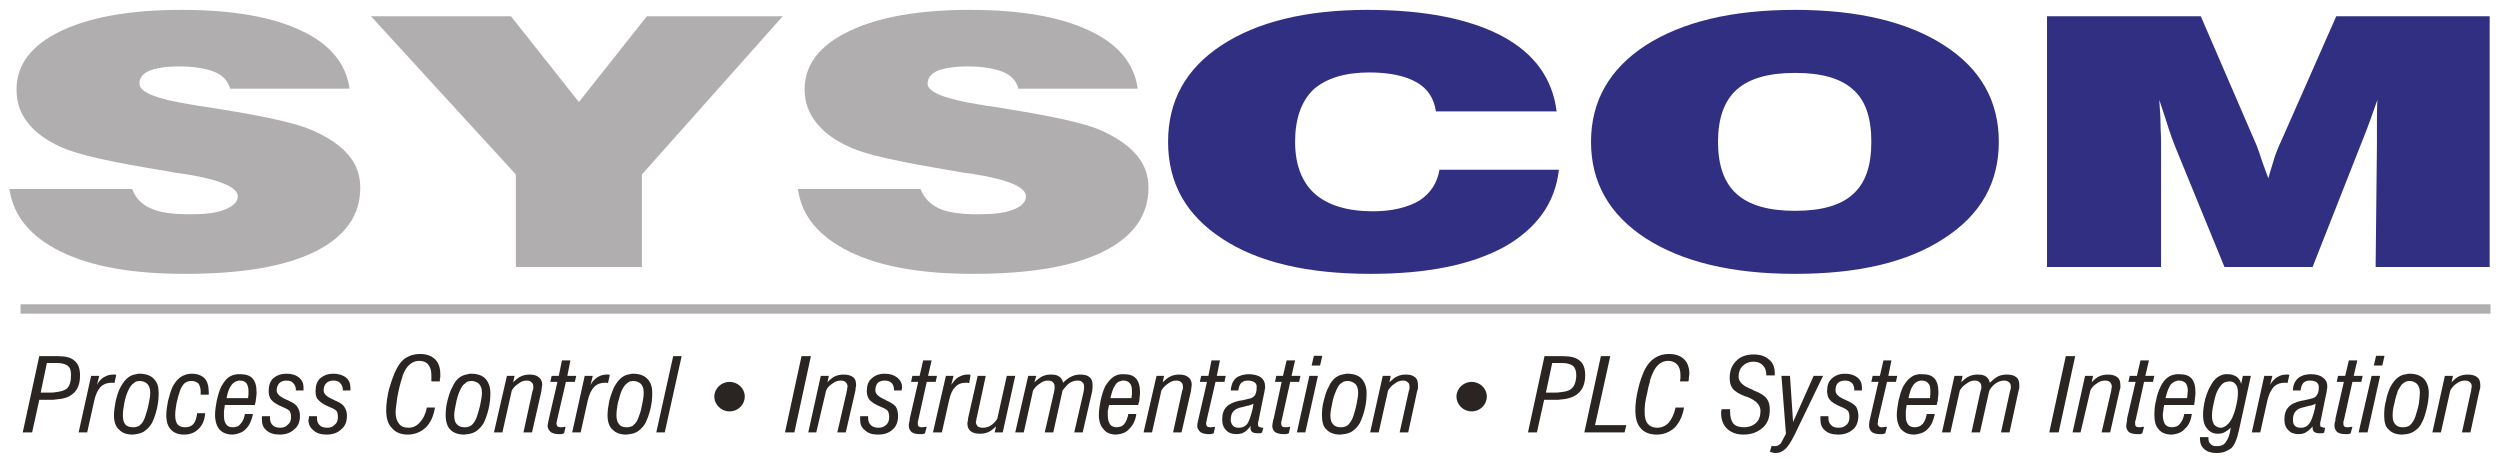
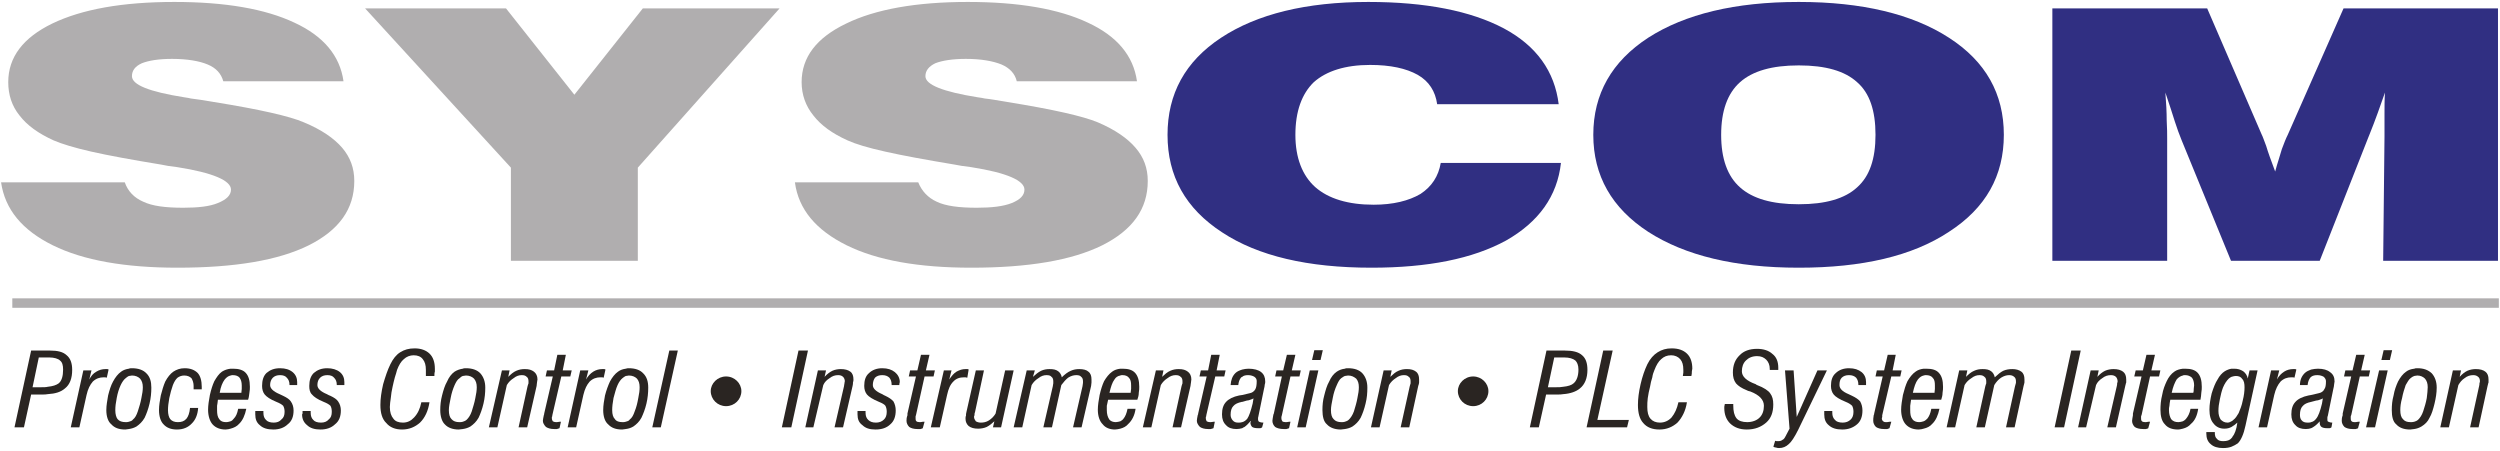
- <svg xmlns="http://www.w3.org/2000/svg" viewBox="119.06 43.91 266.12 49.17" width="1064" height="197">
+ <svg xmlns="http://www.w3.org/2000/svg" width="1200" height="216" viewBox="119.948 44.736 264.345 47.518">
  <path d="M120.06 63.98L133.14 63.98C133.47 64.93 134.14 65.62 135.09 66.03C136.05 66.49 137.43 66.67 139.33 66.67C140.90 66.67 142.14 66.53 142.99 66.17C143.90 65.80 144.37 65.35 144.37 64.75C144.37 63.80 142.47 62.97 138.71 62.38C137.95 62.29 137.38 62.20 137.00 62.11C133.90 61.60 131.43 61.15 129.62 60.74C127.81 60.33 126.48 59.92 125.62 59.55C124.01 58.82 122.81 57.96 122.01 56.91C121.20 55.91 120.82 54.72 120.82 53.39C120.82 50.75 122.39 48.69 125.48 47.19C128.62 45.68 132.90 44.91 138.38 44.91C143.75 44.91 147.99 45.64 151.08 47.10C154.13 48.51 155.89 50.57 156.27 53.30L143.56 53.30C143.33 52.48 142.80 51.89 141.90 51.52C141.04 51.16 139.76 50.93 138.14 50.93C136.71 50.93 135.66 51.11 134.95 51.39C134.24 51.71 133.90 52.16 133.90 52.76C133.90 53.67 135.71 54.40 139.42 54.99C139.71 55.03 139.99 55.08 140.14 55.12C140.66 55.17 141.47 55.31 142.56 55.49C147.42 56.27 150.61 57.00 152.08 57.64C153.94 58.41 155.27 59.33 156.13 60.33C156.98 61.33 157.41 62.47 157.41 63.84C157.41 66.81 155.79 69.04 152.60 70.64C149.37 72.24 144.75 73.01 138.71 73.01C133.19 73.01 128.76 72.24 125.53 70.64C122.29 69.04 120.48 66.85 120.06 63.98" fill="#B0AEAF" />
  <path d="M173.97 72.28L173.97 62.43L158.55 45.59L173.45 45.59L180.68 54.72L187.92 45.59L202.38 45.59L187.39 62.43L187.39 72.28L173.97 72.28" fill="#B0AEAF" />
  <path d="M204.00 63.98L217.04 63.98C217.42 64.93 218.09 65.62 218.99 66.03C219.94 66.49 221.37 66.67 223.23 66.67C224.79 66.67 226.04 66.53 226.94 66.17C227.84 65.80 228.27 65.35 228.27 64.75C228.27 63.80 226.42 62.97 222.65 62.38C221.89 62.29 221.32 62.20 220.90 62.11C217.85 61.60 215.38 61.15 213.57 60.74C211.71 60.33 210.38 59.92 209.57 59.55C207.95 58.82 206.76 57.96 205.95 56.91C205.14 55.91 204.71 54.72 204.71 53.39C204.71 50.75 206.29 48.69 209.43 47.19C212.52 45.68 216.85 44.91 222.27 44.91C227.65 44.91 231.89 45.64 234.98 47.10C238.03 48.51 239.79 50.57 240.17 53.30L227.46 53.30C227.27 52.48 226.70 51.89 225.84 51.52C224.94 51.16 223.70 50.93 222.08 50.93C220.66 50.93 219.56 51.11 218.85 51.39C218.18 51.71 217.80 52.16 217.80 52.76C217.80 53.67 219.66 54.40 223.32 54.99C223.66 55.03 223.89 55.08 224.08 55.12C224.61 55.17 225.41 55.31 226.46 55.49C231.32 56.27 234.50 57.00 236.03 57.64C237.84 58.41 239.17 59.33 240.02 60.33C240.88 61.33 241.31 62.47 241.31 63.84C241.31 66.81 239.69 69.04 236.50 70.64C233.27 72.24 228.65 73.01 222.65 73.01C217.09 73.01 212.71 72.24 209.47 70.64C206.24 69.04 204.38 66.85 204.00 63.98" fill="#B0AEAF" />
  <path d="M272.29 61.93L285.00 61.93C284.61 65.44 282.66 68.17 279.19 70.14C275.67 72.06 270.96 73.01 264.96 73.01C258.25 73.01 252.97 71.78 249.17 69.27C245.31 66.76 243.40 63.34 243.40 58.96C243.40 54.63 245.26 51.20 249.07 48.69C252.87 46.19 258.06 44.91 264.63 44.91C270.72 44.91 275.48 45.87 278.95 47.70C282.43 49.56 284.33 52.26 284.76 55.72L271.91 55.72C271.72 54.36 271.05 53.30 269.86 52.62C268.63 51.93 266.96 51.57 264.82 51.57C262.20 51.57 260.20 52.21 258.87 53.39C257.59 54.63 256.92 56.49 256.92 58.96C256.92 61.37 257.64 63.25 259.01 64.48C260.40 65.71 262.49 66.35 265.20 66.35C267.25 66.35 268.91 65.94 270.15 65.21C271.34 64.43 272.05 63.34 272.29 61.93" fill="#302F82" />
  <path d="M301.94 58.96C301.94 61.47 302.60 63.34 303.94 64.52C305.27 65.71 307.32 66.30 310.12 66.30L310.12 73.01C303.41 73.01 298.13 71.73 294.23 69.22C290.38 66.71 288.42 63.29 288.42 58.96C288.42 54.63 290.38 51.20 294.23 48.69C298.13 46.19 303.41 44.91 310.12 44.91L310.12 51.62C307.32 51.62 305.27 52.21 303.94 53.39C302.60 54.58 301.94 56.45 301.94 58.96M310.12 66.30L310.17 66.30C312.98 66.30 315.02 65.71 316.31 64.52C317.64 63.34 318.26 61.51 318.26 58.96C318.26 56.40 317.64 54.54 316.31 53.39C315.02 52.21 312.98 51.62 310.17 51.62L310.12 51.62L310.12 44.91L310.17 44.91C316.83 44.91 322.16 46.19 326.02 48.69C329.92 51.20 331.83 54.63 331.83 58.96C331.83 63.29 329.92 66.71 326.02 69.22C322.16 71.78 316.83 73.01 310.17 73.01L310.12 73.01L310.12 66.30" fill="#302F82" />
  <path d="M349.10 72.28L336.96 72.28L336.96 45.59L353.33 45.59L359.09 58.92C359.19 59.10 359.33 59.51 359.57 60.14C359.76 60.79 360.09 61.69 360.52 62.84C360.76 61.93 361.04 61.15 361.23 60.46C361.47 59.82 361.66 59.33 361.85 58.96L367.75 45.59L384.08 45.59L384.08 72.28L371.94 72.28L372.08 59.14L372.08 56.81C372.08 56.09 372.08 55.26 372.13 54.49C371.65 55.86 371.13 57.36 370.46 59.01L370.37 59.23L365.23 72.28L355.85 72.28L350.62 59.51C350.38 58.92 350.14 58.27 349.91 57.55C349.67 56.77 349.34 55.77 348.91 54.49C349.00 55.63 349.05 56.59 349.05 57.41C349.10 58.23 349.10 58.92 349.10 59.42L349.10 72.28" fill="#302F82" />
  <path d="M123.39 85.65L124.29 85.65C124.58 85.65 124.81 85.65 125.00 85.60L125.00 86.38C124.81 86.42 124.62 86.42 124.43 86.42L123.24 86.42L122.48 89.89L121.48 89.89L123.24 81.77L125.00 81.77L125.00 82.50L124.05 82.50L123.39 85.65M125.00 85.60C125.53 85.55 125.91 85.42 126.15 85.24C126.48 84.97 126.62 84.46 126.62 83.78C126.62 83.32 126.53 83.00 126.29 82.82C126.10 82.63 125.67 82.50 125.15 82.50L125.00 82.50L125.00 81.77L125.20 81.77C126.05 81.77 126.62 81.91 127.00 82.27C127.39 82.59 127.58 83.09 127.58 83.82C127.58 84.69 127.34 85.37 126.81 85.78C126.38 86.15 125.82 86.33 125.00 86.38L125.00 85.60" fill="#2A2522" />
  <path d="M127.43 89.89L128.76 83.87L129.62 83.87L129.39 84.83C129.57 84.46 129.81 84.18 130.14 84.00C130.43 83.82 130.76 83.73 131.10 83.73L131.24 83.73C131.34 83.73 131.38 83.73 131.43 83.78L131.24 84.64C131.19 84.64 131.14 84.60 131.05 84.60L130.91 84.60C130.48 84.60 130.10 84.73 129.76 85.05C129.48 85.37 129.24 85.83 129.10 86.47L128.34 89.89L127.43 89.89" fill="#2A2522" />
  <path d="M133.57 84.46C133.47 84.51 133.33 84.60 133.24 84.69C133.05 84.83 132.86 85.10 132.71 85.42C132.52 85.83 132.38 86.29 132.29 86.79C132.19 87.29 132.14 87.70 132.14 88.07C132.14 88.52 132.24 88.84 132.38 89.02C132.57 89.25 132.86 89.34 133.24 89.34C133.33 89.34 133.47 89.34 133.57 89.30L133.57 90.07C133.47 90.07 133.33 90.12 133.19 90.12C132.52 90.12 132.05 89.94 131.72 89.57C131.38 89.30 131.19 88.75 131.19 88.07C131.19 87.56 131.29 87.06 131.38 86.52C131.52 85.97 131.67 85.46 131.90 85.05C132.14 84.60 132.43 84.23 132.76 84.00C133.00 83.82 133.29 83.73 133.57 83.69L133.57 84.46M133.90 84.41C133.81 84.41 133.71 84.46 133.57 84.46L133.57 83.69C133.67 83.64 133.81 83.64 133.90 83.64C134.57 83.64 135.09 83.82 135.43 84.18C135.81 84.55 135.95 85.05 135.95 85.69C135.95 86.24 135.90 86.79 135.76 87.38C135.62 87.98 135.43 88.48 135.24 88.88C135.00 89.30 134.71 89.57 134.38 89.80C134.14 89.94 133.86 90.03 133.57 90.07L133.57 89.30C133.76 89.25 133.90 89.21 134.00 89.07C134.24 88.88 134.38 88.61 134.52 88.20C134.67 87.74 134.81 87.29 134.90 86.79C135.00 86.33 135.05 85.97 135.05 85.65C135.05 85.24 134.95 84.97 134.76 84.74C134.57 84.55 134.28 84.41 133.90 84.41" fill="#2A2522" />
  <path d="M140.90 87.84C140.85 88.57 140.61 89.11 140.23 89.48C139.85 89.89 139.33 90.12 138.66 90.12C138.04 90.12 137.57 89.94 137.24 89.57C136.95 89.29 136.76 88.75 136.76 88.07C136.76 87.56 136.85 87.06 136.95 86.52C137.09 85.97 137.24 85.46 137.42 85.05C137.66 84.60 137.95 84.23 138.28 84.00C138.62 83.78 138.99 83.64 139.47 83.64C140.09 83.64 140.52 83.82 140.85 84.14C141.14 84.46 141.28 84.97 141.28 85.60L141.28 85.78L141.28 85.87L140.42 85.87L140.42 85.51C140.42 85.19 140.33 84.92 140.19 84.69C139.99 84.51 139.76 84.41 139.42 84.41C139.14 84.41 138.90 84.51 138.71 84.65C138.52 84.83 138.38 85.05 138.23 85.42C138.09 85.83 137.95 86.29 137.85 86.79C137.76 87.29 137.71 87.70 137.71 88.07C137.71 88.52 137.81 88.84 137.95 89.02C138.14 89.25 138.42 89.34 138.76 89.34C139.14 89.34 139.42 89.25 139.66 88.98C139.85 88.75 139.99 88.38 140.04 87.84L140.90 87.84" fill="#2A2522" />
  <path d="M143.18 86.24L144.33 86.24L144.33 86.97L142.99 86.97C142.95 87.24 142.95 87.42 142.90 87.61L142.90 88.07C142.90 88.48 142.95 88.79 143.13 89.02C143.28 89.25 143.52 89.34 143.85 89.34C144.04 89.34 144.18 89.29 144.33 89.25L144.33 90.03C144.18 90.07 143.99 90.12 143.80 90.12C143.23 90.12 142.75 89.94 142.42 89.57C142.14 89.25 141.95 88.70 141.95 88.02C141.95 87.56 142.04 87.01 142.14 86.47C142.28 85.87 142.42 85.42 142.61 85.01C142.85 84.60 143.09 84.23 143.42 84.00C143.71 83.82 143.99 83.73 144.33 83.69L144.33 84.41C144.09 84.46 143.90 84.60 143.71 84.83C143.47 85.15 143.28 85.60 143.18 86.24M144.33 90.03L144.33 89.25C144.47 89.20 144.56 89.11 144.66 88.98C144.89 88.75 145.04 88.43 145.13 87.93L145.99 87.93C145.85 88.61 145.61 89.16 145.23 89.52C144.99 89.80 144.66 89.94 144.33 90.03M144.33 86.24L145.47 86.24C145.47 86.10 145.51 85.92 145.51 85.83L145.51 85.46C145.51 85.10 145.42 84.83 145.28 84.64C145.13 84.46 144.89 84.37 144.56 84.37C144.51 84.37 144.42 84.37 144.33 84.41L144.33 83.69L144.61 83.69C145.18 83.69 145.66 83.82 145.94 84.14C146.23 84.46 146.37 84.92 146.37 85.60C146.37 85.78 146.37 85.96 146.32 86.24C146.28 86.47 146.28 86.70 146.18 86.97L144.33 86.97L144.33 86.24" fill="#2A2522" />
  <path d="M146.94 88.16L147.80 88.16L147.80 88.25L147.80 88.34C147.80 88.70 147.89 88.93 148.08 89.11C148.23 89.29 148.51 89.39 148.89 89.39C149.23 89.39 149.51 89.29 149.70 89.06C149.94 88.88 150.04 88.61 150.04 88.25C150.04 87.98 149.99 87.79 149.89 87.61C149.75 87.47 149.51 87.33 149.18 87.20C148.51 86.93 148.13 86.65 147.94 86.42C147.75 86.19 147.66 85.87 147.66 85.51C147.66 84.92 147.80 84.46 148.13 84.14C148.51 83.82 148.94 83.64 149.56 83.64C150.13 83.64 150.56 83.78 150.89 84.05C151.22 84.32 151.37 84.69 151.37 85.10L151.37 85.42L150.56 85.42C150.56 85.05 150.46 84.83 150.27 84.64C150.13 84.46 149.89 84.37 149.56 84.37C149.23 84.37 148.99 84.46 148.80 84.64C148.61 84.83 148.51 85.10 148.51 85.42C148.51 85.78 148.85 86.10 149.51 86.38C149.70 86.47 149.80 86.52 149.89 86.56C150.27 86.74 150.56 86.93 150.70 87.15C150.89 87.42 150.99 87.74 150.99 88.11C150.99 88.75 150.80 89.25 150.37 89.57C149.99 89.94 149.46 90.12 148.85 90.12C148.23 90.12 147.75 89.98 147.42 89.66C147.08 89.39 146.94 89.02 146.94 88.52L146.94 88.38L146.94 88.16" fill="#2A2522" />
  <path d="M151.94 88.16L152.80 88.16L152.80 88.25L152.80 88.34C152.80 88.70 152.89 88.93 153.08 89.11C153.22 89.29 153.51 89.39 153.89 89.39C154.23 89.39 154.51 89.29 154.70 89.06C154.94 88.88 155.03 88.61 155.03 88.25C155.03 87.98 154.99 87.79 154.89 87.61C154.75 87.47 154.51 87.33 154.18 87.20C153.51 86.93 153.13 86.65 152.94 86.42C152.70 86.19 152.65 85.87 152.65 85.51C152.65 84.92 152.80 84.46 153.13 84.14C153.51 83.82 153.94 83.64 154.56 83.64C155.08 83.64 155.56 83.78 155.89 84.05C156.22 84.32 156.36 84.69 156.36 85.10L156.36 85.42L155.56 85.42C155.56 85.05 155.46 84.83 155.27 84.64C155.13 84.46 154.89 84.37 154.56 84.37C154.23 84.37 153.99 84.46 153.80 84.64C153.60 84.83 153.51 85.10 153.51 85.42C153.51 85.78 153.84 86.10 154.51 86.38C154.65 86.47 154.79 86.52 154.89 86.56C155.27 86.74 155.56 86.93 155.70 87.15C155.89 87.42 155.99 87.74 155.99 88.11C155.99 88.75 155.79 89.25 155.37 89.57C154.99 89.94 154.46 90.12 153.84 90.12C153.22 90.12 152.75 89.98 152.42 89.66C152.08 89.39 151.89 89.02 151.89 88.52C151.89 88.52 151.94 88.48 151.94 88.38L151.94 88.16" fill="#2A2522" />
  <path d="M164.50 87.24L165.36 87.24C165.22 88.16 164.88 88.88 164.36 89.39C163.84 89.85 163.22 90.12 162.46 90.12C161.74 90.12 161.17 89.89 160.79 89.43C160.36 89.02 160.17 88.38 160.17 87.52C160.17 86.88 160.27 86.15 160.46 85.33C160.70 84.51 160.93 83.82 161.22 83.23C161.51 82.64 161.84 82.22 162.27 81.95C162.70 81.68 163.17 81.54 163.79 81.54C164.45 81.54 164.98 81.73 165.36 82.09C165.74 82.45 165.93 83.00 165.93 83.69L165.93 84.00C165.88 84.14 165.88 84.28 165.88 84.46L164.98 84.46L164.98 84.10L164.98 83.82C164.98 83.32 164.88 82.96 164.65 82.68C164.45 82.41 164.12 82.27 163.69 82.27C163.31 82.27 162.93 82.41 162.65 82.68C162.36 82.91 162.12 83.32 161.93 83.82C161.89 84.05 161.79 84.28 161.70 84.60C161.60 84.92 161.55 85.24 161.46 85.60C161.36 86.01 161.31 86.38 161.27 86.79C161.22 87.15 161.17 87.47 161.17 87.74C161.17 88.30 161.31 88.70 161.55 88.98C161.74 89.25 162.08 89.39 162.55 89.39C163.03 89.39 163.41 89.20 163.74 88.84C164.12 88.43 164.36 87.93 164.50 87.24" fill="#2A2522" />
  <path d="M168.88 84.46C168.74 84.51 168.64 84.60 168.55 84.69C168.31 84.83 168.17 85.10 168.02 85.42C167.84 85.83 167.69 86.29 167.60 86.79C167.50 87.29 167.41 87.70 167.41 88.07C167.41 88.52 167.50 88.84 167.69 89.02C167.88 89.25 168.17 89.34 168.50 89.34C168.64 89.34 168.79 89.34 168.88 89.30L168.88 90.07C168.74 90.07 168.60 90.12 168.45 90.12C167.84 90.12 167.31 89.94 166.98 89.57C166.69 89.30 166.50 88.75 166.50 88.07C166.50 87.56 166.55 87.06 166.69 86.52C166.83 85.97 166.98 85.46 167.22 85.05C167.41 84.60 167.69 84.23 168.02 84.00C168.31 83.82 168.60 83.73 168.88 83.69L168.88 84.46M169.22 84.41C169.12 84.41 168.97 84.46 168.88 84.46L168.88 83.69C168.97 83.64 169.12 83.64 169.22 83.64C169.88 83.64 170.40 83.82 170.74 84.18C171.07 84.55 171.26 85.05 171.26 85.69C171.26 86.24 171.21 86.79 171.07 87.38C170.93 87.98 170.74 88.48 170.55 88.88C170.31 89.30 170.02 89.57 169.69 89.80C169.45 89.94 169.17 90.03 168.88 90.07L168.88 89.30C169.02 89.25 169.17 89.21 169.31 89.07C169.50 88.88 169.69 88.61 169.83 88.20C169.97 87.74 170.12 87.29 170.21 86.79C170.31 86.33 170.36 85.97 170.36 85.65C170.36 85.24 170.26 84.97 170.07 84.74C169.88 84.55 169.59 84.41 169.22 84.41" fill="#2A2522" />
  <path d="M172.54 89.89L171.64 89.89L173.02 83.87L173.83 83.87L173.69 84.55C173.97 84.28 174.21 84.05 174.54 83.91C174.83 83.78 175.11 83.73 175.45 83.73C175.88 83.73 176.16 83.82 176.40 84.00C176.64 84.18 176.78 84.46 176.78 84.83C176.78 84.92 176.73 85.01 176.73 85.15C176.73 85.24 176.69 85.37 176.69 85.51L175.69 89.89L174.78 89.89L175.73 85.55C175.78 85.42 175.78 85.33 175.83 85.24L175.83 85.01C175.83 84.83 175.78 84.64 175.64 84.55C175.50 84.41 175.35 84.37 175.11 84.37C174.83 84.37 174.54 84.46 174.26 84.69C173.97 84.87 173.73 85.10 173.54 85.42L172.54 89.89" fill="#2A2522" />
  <path d="M178.35 88.61C178.35 88.66 178.35 88.75 178.30 88.79L178.30 88.93C178.30 89.07 178.35 89.16 178.40 89.25C178.50 89.30 178.59 89.34 178.73 89.34C178.83 89.34 178.92 89.34 179.11 89.30L179.26 89.30L179.11 89.98C179.02 90.03 178.92 90.03 178.83 90.07L178.54 90.07C178.16 90.07 177.88 89.98 177.68 89.85C177.49 89.66 177.35 89.43 177.35 89.20C177.35 89.07 177.40 88.88 177.45 88.61C177.49 88.52 177.49 88.48 177.49 88.43L178.40 84.51L177.64 84.51L177.78 83.87L178.54 83.87L178.88 82.22L179.78 82.22L179.45 83.87L180.40 83.87L180.25 84.51L179.30 84.51L178.35 88.61" fill="#2A2522" />
  <path d="M179.97 89.89L181.30 83.87L182.16 83.87L181.92 84.83C182.11 84.46 182.40 84.18 182.68 84.00C182.97 83.82 183.30 83.73 183.63 83.73L183.78 83.73C183.87 83.73 183.92 83.73 183.97 83.78L183.78 84.64C183.73 84.64 183.68 84.60 183.63 84.60L183.44 84.60C183.01 84.60 182.63 84.73 182.30 85.05C182.01 85.37 181.78 85.83 181.63 86.47L180.87 89.89L179.97 89.89" fill="#2A2522" />
  <path d="M186.11 84.46C186.01 84.51 185.87 84.60 185.77 84.69C185.59 84.83 185.39 85.10 185.25 85.42C185.06 85.83 184.97 86.29 184.82 86.79C184.73 87.29 184.68 87.70 184.68 88.07C184.68 88.52 184.78 88.84 184.97 89.02C185.11 89.25 185.39 89.34 185.77 89.34C185.87 89.34 186.01 89.34 186.11 89.30L186.11 90.07C186.01 90.07 185.87 90.12 185.73 90.12C185.06 90.12 184.59 89.94 184.25 89.57C183.92 89.30 183.73 88.75 183.73 88.07C183.73 87.56 183.82 87.06 183.92 86.52C184.06 85.97 184.25 85.46 184.44 85.05C184.68 84.60 184.97 84.23 185.30 84.00C185.54 83.82 185.82 83.73 186.11 83.69L186.11 84.46M186.44 84.41C186.35 84.41 186.25 84.46 186.11 84.46L186.11 83.69C186.25 83.64 186.35 83.64 186.44 83.64C187.11 83.64 187.63 83.82 187.96 84.18C188.34 84.55 188.49 85.05 188.49 85.69C188.49 86.24 188.44 86.79 188.30 87.38C188.16 87.98 187.96 88.48 187.77 88.88C187.54 89.30 187.25 89.57 186.92 89.80C186.68 89.94 186.44 90.03 186.11 90.07L186.11 89.30C186.30 89.25 186.44 89.21 186.53 89.07C186.78 88.88 186.92 88.61 187.06 88.20C187.25 87.74 187.35 87.29 187.44 86.79C187.54 86.33 187.58 85.97 187.58 85.65C187.58 85.24 187.49 84.97 187.30 84.74C187.11 84.55 186.82 84.41 186.44 84.41" fill="#2A2522" />
  <path d="M188.92 89.89L190.72 81.77L191.62 81.77L189.82 89.89L188.92 89.89" fill="#2A2522" />
  <path d="M203.62 89.89L202.62 89.89L204.38 81.77L205.38 81.77L203.62 89.89" fill="#2A2522" />
  <path d="M205.95 89.89L205.10 89.89L206.43 83.87L207.29 83.87L207.14 84.55C207.38 84.28 207.67 84.05 207.96 83.91C208.24 83.78 208.57 83.73 208.86 83.73C209.28 83.73 209.62 83.82 209.86 84.00C210.10 84.18 210.19 84.46 210.19 84.83C210.19 84.92 210.19 85.01 210.14 85.15C210.14 85.24 210.14 85.37 210.10 85.51L209.09 89.89L208.19 89.89L209.19 85.55C209.19 85.42 209.24 85.33 209.24 85.24C209.24 85.10 209.28 85.05 209.28 85.01C209.28 84.83 209.19 84.64 209.09 84.55C208.95 84.41 208.76 84.37 208.57 84.37C208.24 84.37 207.96 84.46 207.67 84.69C207.38 84.87 207.14 85.10 207.00 85.42L205.95 89.89" fill="#2A2522" />
  <path d="M210.62 88.16L211.47 88.16L211.47 88.25L211.47 88.34C211.47 88.70 211.57 88.93 211.76 89.11C211.95 89.29 212.19 89.39 212.57 89.39C212.90 89.39 213.19 89.29 213.42 89.06C213.61 88.88 213.71 88.61 213.71 88.25C213.71 87.98 213.66 87.79 213.57 87.61C213.47 87.47 213.23 87.33 212.90 87.20C212.24 86.93 211.81 86.65 211.62 86.42C211.43 86.19 211.33 85.87 211.33 85.51C211.33 84.92 211.47 84.46 211.85 84.14C212.19 83.82 212.66 83.64 213.23 83.64C213.80 83.64 214.23 83.78 214.57 84.05C214.90 84.32 215.09 84.69 215.09 85.10C215.09 85.15 215.04 85.24 215.04 85.42L214.23 85.42C214.23 85.05 214.14 84.83 213.99 84.64C213.80 84.46 213.57 84.37 213.23 84.37C212.90 84.37 212.66 84.46 212.47 84.64C212.33 84.83 212.24 85.10 212.24 85.42C212.24 85.78 212.57 86.10 213.23 86.38C213.37 86.47 213.47 86.52 213.57 86.56C213.95 86.74 214.23 86.93 214.42 87.15C214.57 87.42 214.66 87.74 214.66 88.11C214.66 88.75 214.47 89.25 214.09 89.57C213.71 89.94 213.19 90.12 212.52 90.12C211.90 90.12 211.47 89.98 211.14 89.66C210.76 89.39 210.62 89.02 210.62 88.52L210.62 88.38L210.62 88.16" fill="#2A2522" />
  <path d="M216.80 88.61C216.76 88.66 216.76 88.75 216.76 88.79L216.76 88.93C216.76 89.07 216.76 89.16 216.85 89.25C216.90 89.30 217.04 89.34 217.18 89.34C217.23 89.34 217.37 89.34 217.52 89.30L217.71 89.30L217.52 89.98C217.47 90.03 217.37 90.03 217.28 90.07L216.95 90.07C216.56 90.07 216.28 89.98 216.09 89.85C215.90 89.66 215.80 89.43 215.80 89.20C215.80 89.07 215.80 88.88 215.90 88.61L215.90 88.43L216.80 84.51L216.04 84.51L216.18 83.87L216.95 83.87L217.33 82.22L218.23 82.22L217.85 83.87L218.80 83.87L218.66 84.51L217.71 84.51L216.80 88.61" fill="#2A2522" />
  <path d="M218.37 89.89L219.75 83.87L220.56 83.87L220.32 84.83C220.56 84.46 220.80 84.18 221.09 84.00C221.42 83.82 221.71 83.73 222.04 83.73L222.23 83.73C222.27 83.73 222.33 83.73 222.37 83.78L222.23 84.64C222.13 84.64 222.08 84.60 222.04 84.60L221.90 84.60C221.42 84.60 221.04 84.73 220.75 85.05C220.42 85.37 220.23 85.83 220.09 86.47L219.32 89.89L218.37 89.89" fill="#2A2522" />
  <path d="M223.04 88.30C222.99 88.38 222.99 88.52 222.99 88.61C222.94 88.70 222.94 88.75 222.94 88.79C222.94 88.98 223.04 89.11 223.13 89.25C223.28 89.34 223.46 89.39 223.66 89.39C223.94 89.39 224.23 89.34 224.51 89.16C224.79 88.98 225.03 88.75 225.22 88.43L226.23 83.87L227.13 83.87L225.80 89.89L224.94 89.89L225.09 89.25C224.84 89.48 224.56 89.71 224.28 89.85C223.99 89.98 223.66 90.03 223.37 90.03C222.94 90.03 222.61 89.94 222.37 89.75C222.18 89.57 222.04 89.34 222.04 88.98C222.04 88.88 222.04 88.75 222.09 88.66C222.09 88.52 222.09 88.43 222.13 88.30L223.13 83.87L223.99 83.87L223.04 88.30" fill="#2A2522" />
  <path d="M228.04 89.89L227.13 89.89L228.51 83.87L229.37 83.87L229.17 84.55C229.46 84.28 229.75 84.05 230.03 83.91C230.32 83.78 230.60 83.73 230.93 83.73C231.32 83.73 231.60 83.78 231.84 83.96C232.03 84.10 232.17 84.32 232.22 84.60C232.55 84.28 232.84 84.05 233.17 83.91C233.46 83.78 233.75 83.73 234.07 83.73C234.50 83.73 234.84 83.82 235.03 84.00C235.27 84.18 235.36 84.46 235.36 84.83L235.36 85.15C235.36 85.28 235.32 85.37 235.32 85.51L234.31 89.89L233.41 89.89L234.41 85.55C234.41 85.42 234.46 85.33 234.46 85.19L234.46 85.01C234.46 84.83 234.41 84.64 234.27 84.55C234.17 84.41 233.98 84.37 233.75 84.37C233.46 84.37 233.17 84.46 232.89 84.64C232.65 84.83 232.41 85.10 232.17 85.42L231.18 89.89L230.27 89.89L231.27 85.55C231.27 85.42 231.32 85.33 231.32 85.24L231.32 85.01C231.32 84.83 231.27 84.64 231.13 84.55C231.03 84.41 230.84 84.37 230.60 84.37C230.32 84.37 230.03 84.46 229.75 84.69C229.46 84.87 229.22 85.10 229.03 85.42L228.04 89.89" fill="#2A2522" />
  <path d="M237.26 86.24L238.41 86.24L238.41 86.97L237.12 86.97C237.07 87.24 237.03 87.42 236.98 87.61L236.98 88.07C236.98 88.48 237.07 88.79 237.22 89.02C237.36 89.25 237.65 89.34 237.93 89.34C238.07 89.34 238.26 89.29 238.41 89.25L238.41 90.03C238.22 90.07 238.03 90.12 237.84 90.12C237.31 90.12 236.83 89.94 236.55 89.57C236.22 89.25 236.03 88.70 236.03 88.02C236.03 87.56 236.12 87.01 236.22 86.47C236.36 85.87 236.50 85.42 236.69 85.01C236.93 84.60 237.22 84.23 237.55 84.00C237.79 83.82 238.07 83.73 238.41 83.69L238.41 84.41C238.12 84.46 237.93 84.60 237.79 84.83C237.55 85.15 237.41 85.60 237.26 86.24M238.41 90.03L238.41 89.25C238.50 89.20 238.65 89.11 238.74 88.98C238.93 88.75 239.07 88.43 239.17 87.93L240.02 87.93C239.93 88.61 239.65 89.16 239.26 89.52C239.03 89.80 238.74 89.94 238.41 90.03M238.41 86.24L239.50 86.24C239.50 86.10 239.55 85.92 239.55 85.83L239.55 85.46C239.55 85.10 239.50 84.83 239.31 84.64C239.17 84.46 238.93 84.37 238.65 84.37C238.55 84.37 238.45 84.37 238.41 84.41L238.41 83.69L238.65 83.69C239.26 83.69 239.69 83.82 239.98 84.14C240.26 84.46 240.41 84.92 240.41 85.60C240.41 85.78 240.41 85.96 240.36 86.24C240.36 86.47 240.31 86.70 240.21 86.97L238.41 86.97L238.41 86.24" fill="#2A2522" />
  <path d="M241.69 89.89L240.79 89.89L242.17 83.87L242.97 83.87L242.83 84.55C243.12 84.28 243.36 84.05 243.69 83.91C243.98 83.78 244.26 83.73 244.59 83.73C245.02 83.73 245.31 83.82 245.54 84.00C245.79 84.18 245.92 84.46 245.92 84.83C245.92 84.92 245.88 85.01 245.88 85.15C245.88 85.24 245.83 85.37 245.83 85.51L244.83 89.89L243.93 89.89L244.88 85.55C244.93 85.42 244.93 85.33 244.98 85.24L244.98 85.01C244.98 84.83 244.93 84.64 244.79 84.55C244.64 84.41 244.50 84.37 244.26 84.37C243.98 84.37 243.69 84.46 243.40 84.69C243.12 84.87 242.88 85.10 242.69 85.42L241.69 89.89" fill="#2A2522" />
  <path d="M247.50 88.61C247.50 88.66 247.50 88.75 247.45 88.79L247.45 88.93C247.45 89.07 247.50 89.16 247.54 89.25C247.64 89.30 247.74 89.34 247.88 89.34C247.97 89.34 248.07 89.34 248.26 89.30L248.40 89.30L248.26 89.98C248.16 90.03 248.07 90.03 247.97 90.07L247.69 90.07C247.31 90.07 247.02 89.98 246.83 89.85C246.64 89.66 246.50 89.43 246.50 89.20C246.50 89.07 246.54 88.88 246.59 88.61C246.64 88.52 246.64 88.48 246.64 88.43L247.54 84.51L246.78 84.51L246.92 83.87L247.69 83.87L248.02 82.22L248.92 82.22L248.59 83.87L249.54 83.87L249.40 84.51L248.45 84.51L247.50 88.61" fill="#2A2522" />
  <path d="M251.30 83.78L251.30 84.55C251.25 84.55 251.21 84.60 251.16 84.64C251.02 84.83 250.92 85.05 250.88 85.42L250.07 85.42C250.11 84.87 250.26 84.46 250.59 84.14C250.78 83.96 251.02 83.87 251.30 83.78M251.30 87.20L251.25 87.20C250.83 87.29 250.54 87.42 250.35 87.65C250.16 87.84 250.07 88.16 250.07 88.57C250.07 88.79 250.16 89.02 250.30 89.16C250.45 89.34 250.64 89.39 250.88 89.39C251.02 89.39 251.16 89.39 251.30 89.34L251.30 89.98C251.11 90.03 250.92 90.07 250.69 90.07C250.21 90.07 249.83 89.94 249.59 89.66C249.30 89.39 249.16 89.02 249.16 88.52C249.16 87.93 249.30 87.51 249.59 87.20C249.88 86.88 250.35 86.65 250.97 86.52L251.30 86.47L251.30 87.20M252.49 86.83C252.40 86.88 252.30 86.93 252.16 86.97C252.06 87.01 251.92 87.06 251.78 87.06L251.30 87.20L251.30 86.47L252.06 86.29C252.35 86.24 252.54 86.10 252.68 85.87C252.78 85.69 252.83 85.42 252.83 85.01C252.83 84.83 252.78 84.69 252.59 84.55C252.45 84.46 252.21 84.37 251.92 84.37C251.68 84.37 251.44 84.41 251.30 84.55L251.30 83.78C251.50 83.73 251.74 83.69 251.97 83.69C252.54 83.69 253.02 83.82 253.30 84.05C253.59 84.28 253.73 84.60 253.73 85.05C253.73 85.15 253.73 85.24 253.68 85.37C253.68 85.51 253.64 85.65 253.59 85.87L253.02 88.66C253.02 88.75 252.97 88.84 252.97 88.88L252.97 89.07C252.97 89.16 253.02 89.25 253.06 89.29C253.16 89.34 253.30 89.39 253.54 89.39L253.40 89.89C253.35 89.94 253.25 89.98 253.21 89.98L252.97 89.98C252.68 89.98 252.49 89.94 252.35 89.85C252.25 89.75 252.16 89.57 252.16 89.39C252.16 89.39 252.21 89.34 252.21 89.25L252.21 89.20C251.97 89.48 251.74 89.71 251.54 89.85C251.44 89.89 251.35 89.94 251.30 89.98L251.30 89.34C251.50 89.29 251.68 89.16 251.83 88.98C252.02 88.70 252.21 88.16 252.40 87.38L252.49 86.83" fill="#2A2522" />
  <path d="M255.49 88.61C255.49 88.66 255.44 88.75 255.44 88.79L255.44 88.93C255.44 89.07 255.49 89.16 255.54 89.25C255.59 89.30 255.73 89.34 255.87 89.34C255.97 89.34 256.06 89.34 256.25 89.30L256.40 89.30L256.25 89.98C256.16 90.03 256.06 90.03 255.97 90.07L255.68 90.07C255.30 90.07 254.97 89.98 254.78 89.85C254.58 89.66 254.49 89.43 254.49 89.20C254.49 89.07 254.54 88.88 254.58 88.61C254.58 88.52 254.64 88.48 254.64 88.43L255.49 84.51L254.78 84.51L254.92 83.87L255.63 83.87L256.02 82.22L256.92 82.22L256.54 83.87L257.49 83.87L257.35 84.51L256.40 84.51L255.49 88.61" fill="#2A2522" />
  <path d="M258.01 89.89L257.11 89.89L258.44 83.87L259.35 83.87L258.01 89.89M258.68 82.77L258.92 81.73L259.82 81.73L259.58 82.77L258.68 82.77" fill="#2A2522" />
  <path d="M262.15 84.46C262.01 84.51 261.92 84.60 261.77 84.69C261.58 84.83 261.44 85.10 261.30 85.42C261.11 85.83 260.96 86.29 260.87 86.79C260.77 87.29 260.68 87.70 260.68 88.07C260.68 88.52 260.77 88.84 260.96 89.02C261.15 89.25 261.44 89.34 261.77 89.34C261.92 89.34 262.06 89.34 262.15 89.30L262.15 90.07C262.01 90.07 261.87 90.12 261.73 90.12C261.11 90.12 260.58 89.94 260.25 89.57C259.92 89.30 259.78 88.75 259.78 88.07C259.78 87.56 259.82 87.06 259.97 86.52C260.11 85.97 260.25 85.46 260.49 85.05C260.68 84.60 260.96 84.23 261.30 84.00C261.58 83.82 261.82 83.73 262.15 83.69L262.15 84.46M262.49 84.41C262.39 84.41 262.25 84.46 262.15 84.46L262.15 83.69C262.25 83.64 262.35 83.64 262.49 83.64C263.16 83.64 263.68 83.82 264.01 84.18C264.34 84.55 264.53 85.05 264.53 85.69C264.53 86.24 264.49 86.79 264.34 87.38C264.20 87.98 264.01 88.48 263.82 88.88C263.58 89.30 263.30 89.57 262.96 89.80C262.73 89.94 262.44 90.03 262.15 90.07L262.15 89.30C262.30 89.25 262.44 89.21 262.58 89.07C262.77 88.88 262.96 88.61 263.11 88.20C263.25 87.74 263.39 87.29 263.48 86.79C263.58 86.33 263.63 85.97 263.63 85.65C263.63 85.24 263.54 84.97 263.35 84.74C263.11 84.55 262.87 84.41 262.49 84.41" fill="#2A2522" />
  <path d="M265.82 89.89L264.91 89.89L266.25 83.87L267.10 83.87L266.96 84.55C267.25 84.28 267.48 84.05 267.82 83.91C268.10 83.78 268.39 83.73 268.72 83.73C269.15 83.73 269.44 83.82 269.67 84.00C269.91 84.18 270.00 84.46 270.00 84.83L270.00 85.15C270.00 85.24 269.96 85.37 269.91 85.51L268.96 89.89L268.05 89.89L269.01 85.55C269.06 85.42 269.06 85.33 269.10 85.24L269.10 85.01C269.10 84.83 269.06 84.64 268.91 84.55C268.77 84.41 268.63 84.37 268.39 84.37C268.10 84.37 267.82 84.46 267.53 84.69C267.25 84.87 267.01 85.10 266.82 85.42L265.82 89.89" fill="#2A2522" />
  <path d="M283.62 85.65L284.48 85.65C284.76 85.65 285.00 85.65 285.24 85.60L285.24 86.38C285.04 86.42 284.85 86.42 284.66 86.42L283.43 86.42L282.66 89.89L281.71 89.89L283.47 81.77L285.24 81.77L285.24 82.50L284.29 82.50L283.62 85.65M285.24 85.60C285.76 85.55 286.14 85.42 286.33 85.24C286.66 84.97 286.85 84.46 286.85 83.78C286.85 83.32 286.71 83.00 286.52 82.82C286.28 82.63 285.90 82.50 285.33 82.50L285.24 82.50L285.24 81.77L285.38 81.77C286.23 81.77 286.85 81.91 287.24 82.27C287.62 82.59 287.80 83.09 287.80 83.82C287.80 84.69 287.52 85.37 287.00 85.78C286.62 86.10 286.00 86.33 285.24 86.38L285.24 85.60" fill="#2A2522" />
  <path d="M287.71 89.89L289.47 81.77L290.47 81.77L288.85 89.11L292.18 89.11L291.99 89.89L287.71 89.89" fill="#2A2522" />
  <path d="M297.42 87.24L298.32 87.24C298.18 88.16 297.80 88.88 297.32 89.39C296.80 89.85 296.18 90.12 295.41 90.12C294.66 90.12 294.08 89.89 293.70 89.43C293.32 89.02 293.14 88.38 293.14 87.52C293.14 86.88 293.23 86.15 293.42 85.33C293.61 84.51 293.85 83.82 294.13 83.23C294.42 82.64 294.80 82.22 295.23 81.95C295.66 81.68 296.13 81.54 296.70 81.54C297.42 81.54 297.94 81.73 298.32 82.09C298.70 82.45 298.89 83.00 298.89 83.69C298.89 83.78 298.84 83.87 298.84 84.00C298.84 84.14 298.84 84.28 298.79 84.46L297.89 84.46C297.89 84.32 297.94 84.23 297.94 84.10L297.94 83.82C297.94 83.32 297.85 82.96 297.61 82.68C297.37 82.41 297.03 82.27 296.65 82.27C296.22 82.27 295.89 82.41 295.60 82.68C295.32 82.91 295.08 83.32 294.89 83.82C294.80 84.05 294.70 84.28 294.66 84.60C294.56 84.92 294.47 85.24 294.42 85.60C294.32 86.01 294.23 86.38 294.18 86.79C294.13 87.15 294.13 87.47 294.13 87.74C294.13 88.30 294.23 88.70 294.47 88.98C294.70 89.25 295.04 89.39 295.47 89.39C295.94 89.39 296.37 89.20 296.70 88.84C297.03 88.43 297.27 87.93 297.42 87.24" fill="#2A2522" />
  <path d="M302.32 87.42L303.22 87.42L303.22 87.56C303.22 88.20 303.32 88.61 303.56 88.93C303.79 89.21 304.18 89.34 304.70 89.34C305.22 89.34 305.70 89.16 305.98 88.88C306.32 88.57 306.46 88.11 306.46 87.61C306.46 86.97 305.98 86.47 305.03 86.10C304.84 86.06 304.70 86.01 304.65 85.97C304.08 85.74 303.75 85.51 303.51 85.24C303.27 84.92 303.18 84.55 303.18 84.10C303.18 83.32 303.41 82.73 303.89 82.27C304.32 81.82 304.93 81.59 305.74 81.59C306.41 81.59 306.98 81.77 307.36 82.13C307.79 82.45 307.98 82.96 307.98 83.59L307.98 83.73L307.98 83.82L307.08 83.82L307.08 83.73C307.08 83.28 306.93 82.96 306.70 82.73C306.46 82.50 306.17 82.36 305.74 82.36C305.22 82.36 304.84 82.54 304.56 82.82C304.27 83.10 304.13 83.50 304.13 83.96C304.13 84.51 304.60 84.97 305.60 85.33C305.65 85.37 305.70 85.42 305.74 85.42C306.46 85.69 306.93 86.01 307.12 86.29C307.36 86.61 307.45 86.97 307.45 87.47C307.45 88.30 307.22 88.93 306.70 89.39C306.17 89.85 305.51 90.12 304.65 90.12C303.89 90.12 303.32 89.89 302.89 89.48C302.51 89.11 302.27 88.57 302.27 87.84C302.27 87.75 302.27 87.61 302.32 87.47L302.32 87.42" fill="#2A2522" />
  <path d="M310.08 90.16C309.69 90.94 309.36 91.44 309.08 91.67C308.79 91.94 308.46 92.08 308.07 92.08C307.98 92.08 307.88 92.08 307.75 92.03C307.65 92.03 307.55 91.99 307.46 91.94L307.65 91.31C307.69 91.31 307.75 91.35 307.79 91.35L307.98 91.35C308.17 91.35 308.31 91.31 308.41 91.22C308.55 91.17 308.65 91.03 308.74 90.85L309.17 90.03L308.69 83.87L309.60 83.87L309.93 88.79L312.12 83.87L313.12 83.87L310.08 90.16" fill="#2A2522" />
  <path d="M312.84 88.16L313.69 88.16L313.69 88.25L313.69 88.34C313.69 88.70 313.79 88.93 313.98 89.11C314.12 89.29 314.41 89.39 314.79 89.39C315.12 89.39 315.41 89.29 315.64 89.06C315.83 88.88 315.93 88.61 315.93 88.25C315.93 87.98 315.88 87.79 315.79 87.61C315.64 87.47 315.45 87.33 315.12 87.20C314.45 86.93 314.02 86.65 313.84 86.42C313.65 86.19 313.55 85.87 313.55 85.51C313.55 84.92 313.69 84.46 314.07 84.14C314.41 83.82 314.88 83.64 315.45 83.64C316.02 83.64 316.45 83.78 316.79 84.05C317.12 84.32 317.26 84.69 317.26 85.10L317.26 85.42L316.45 85.42C316.45 85.05 316.36 84.83 316.21 84.64C316.02 84.46 315.79 84.37 315.45 84.37C315.12 84.37 314.88 84.46 314.69 84.64C314.50 84.83 314.45 85.10 314.45 85.42C314.45 85.78 314.74 86.10 315.41 86.38C315.60 86.47 315.69 86.52 315.79 86.56C316.17 86.74 316.45 86.93 316.64 87.15C316.79 87.42 316.88 87.74 316.88 88.11C316.88 88.75 316.69 89.25 316.31 89.57C315.88 89.94 315.36 90.12 314.74 90.12C314.12 90.12 313.65 89.98 313.31 89.66C312.98 89.39 312.84 89.02 312.84 88.52L312.84 88.38L312.84 88.16" fill="#2A2522" />
  <path d="M318.97 88.61L318.97 88.79C318.97 88.84 318.93 88.88 318.93 88.93C318.93 89.07 318.97 89.16 319.07 89.25C319.12 89.30 319.21 89.34 319.36 89.34C319.45 89.34 319.60 89.34 319.74 89.30L319.93 89.30L319.74 89.98C319.64 90.03 319.60 90.03 319.50 90.07L319.17 90.07C318.78 90.07 318.50 89.98 318.31 89.85C318.12 89.66 318.02 89.43 318.02 89.20C318.02 89.07 318.02 88.88 318.07 88.61C318.12 88.52 318.12 88.48 318.12 88.43L319.02 84.51L318.26 84.51L318.40 83.87L319.17 83.87L319.55 82.22L320.40 82.22L320.07 83.87L321.02 83.87L320.88 84.51L319.93 84.51L318.97 88.61" fill="#2A2522" />
  <path d="M322.21 86.24L323.35 86.24L323.35 86.97L322.02 86.97C321.97 87.24 321.97 87.42 321.93 87.61L321.93 88.07C321.93 88.48 321.97 88.79 322.16 89.02C322.31 89.25 322.59 89.34 322.87 89.34C323.07 89.34 323.21 89.29 323.35 89.25L323.35 90.03C323.21 90.07 323.02 90.12 322.83 90.12C322.26 90.12 321.78 89.94 321.45 89.57C321.16 89.25 320.97 88.70 320.97 88.02C320.97 87.56 321.07 87.01 321.16 86.47C321.31 85.87 321.45 85.42 321.64 85.01C321.88 84.60 322.16 84.23 322.50 84.00C322.74 83.82 323.02 83.73 323.35 83.69L323.35 84.41C323.11 84.46 322.93 84.60 322.74 84.83C322.50 85.15 322.35 85.60 322.21 86.24M323.35 90.03L323.35 89.25C323.49 89.20 323.59 89.11 323.73 88.98C323.92 88.75 324.07 88.43 324.16 87.93L325.02 87.93C324.88 88.61 324.64 89.16 324.26 89.52C324.02 89.80 323.73 89.94 323.35 90.03M323.35 86.24L324.50 86.24C324.50 86.10 324.54 85.92 324.54 85.83L324.54 85.46C324.54 85.10 324.50 84.83 324.30 84.64C324.16 84.46 323.92 84.37 323.59 84.37C323.54 84.37 323.45 84.37 323.35 84.41L323.35 83.69L323.64 83.69C324.26 83.69 324.69 83.82 324.97 84.14C325.26 84.46 325.40 84.92 325.40 85.60C325.40 85.78 325.40 85.96 325.35 86.24C325.35 86.47 325.30 86.70 325.21 86.97L323.35 86.97L323.35 86.24" fill="#2A2522" />
  <path d="M326.68 89.89L325.78 89.89L327.11 83.87L327.97 83.87L327.83 84.55C328.11 84.28 328.35 84.05 328.69 83.91C328.97 83.78 329.25 83.73 329.59 83.73C329.97 83.73 330.25 83.78 330.49 83.96C330.68 84.10 330.82 84.32 330.87 84.60C331.21 84.28 331.49 84.05 331.77 83.91C332.06 83.78 332.39 83.73 332.73 83.73C333.11 83.73 333.44 83.82 333.68 84.00C333.92 84.18 334.01 84.46 334.01 84.83L334.01 85.15C333.97 85.28 333.97 85.37 333.92 85.51L332.97 89.89L332.06 89.89L333.01 85.55C333.06 85.42 333.06 85.33 333.11 85.19L333.11 85.01C333.11 84.83 333.06 84.64 332.92 84.55C332.78 84.41 332.58 84.37 332.39 84.37C332.11 84.37 331.83 84.46 331.54 84.64C331.25 84.83 331.02 85.10 330.82 85.42L329.82 89.89L328.92 89.89L329.87 85.55C329.92 85.42 329.92 85.33 329.97 85.24L329.97 85.01C329.97 84.83 329.92 84.64 329.78 84.55C329.63 84.41 329.49 84.37 329.25 84.37C328.97 84.37 328.69 84.46 328.40 84.69C328.11 84.87 327.87 85.10 327.68 85.42L326.68 89.89" fill="#2A2522" />
  <path d="M338.20 89.89L337.20 89.89L338.96 81.77L339.96 81.77L338.20 89.89" fill="#2A2522" />
  <path d="M340.53 89.89L339.68 89.89L341.01 83.87L341.86 83.87L341.72 84.55C341.96 84.28 342.24 84.05 342.53 83.91C342.82 83.78 343.15 83.73 343.44 83.73C343.86 83.73 344.19 83.82 344.43 84.00C344.67 84.18 344.77 84.46 344.77 84.83L344.77 85.15C344.72 85.24 344.72 85.37 344.67 85.51L343.68 89.89L342.77 89.89L343.77 85.55C343.81 85.42 343.81 85.33 343.81 85.24C343.86 85.10 343.86 85.05 343.86 85.01C343.86 84.83 343.77 84.64 343.68 84.55C343.53 84.41 343.34 84.37 343.15 84.37C342.82 84.37 342.53 84.46 342.24 84.69C341.96 84.87 341.72 85.10 341.58 85.42L340.53 89.89" fill="#2A2522" />
  <path d="M346.39 88.61C346.34 88.66 346.34 88.75 346.34 88.79L346.34 88.93C346.34 89.07 346.34 89.16 346.44 89.25C346.48 89.30 346.62 89.34 346.77 89.34C346.82 89.34 346.96 89.34 347.10 89.30L347.29 89.30L347.10 89.98C347.05 90.03 346.96 90.03 346.86 90.07L346.57 90.07C346.15 90.07 345.86 89.98 345.67 89.85C345.48 89.66 345.39 89.43 345.39 89.20C345.39 89.07 345.44 88.88 345.48 88.61L345.48 88.43L346.39 84.51L345.62 84.51L345.77 83.87L346.53 83.87L346.91 82.22L347.81 82.22L347.43 83.87L348.38 83.87L348.24 84.51L347.29 84.51L346.39 88.61" fill="#2A2522" />
  <path d="M349.58 86.24L350.76 86.24L350.76 86.97L349.43 86.97C349.39 87.24 349.34 87.42 349.34 87.61C349.29 87.79 349.29 87.93 349.29 88.07C349.29 88.48 349.39 88.79 349.52 89.02C349.71 89.25 349.95 89.34 350.29 89.34C350.43 89.34 350.62 89.29 350.76 89.25L350.76 90.03C350.57 90.07 350.43 90.12 350.24 90.12C349.62 90.12 349.15 89.94 348.86 89.57C348.53 89.25 348.39 88.70 348.39 88.02C348.39 87.56 348.43 87.01 348.57 86.47C348.67 85.87 348.86 85.42 349.05 85.01C349.24 84.60 349.52 84.23 349.86 84.00C350.10 83.82 350.43 83.73 350.76 83.69L350.76 84.41C350.53 84.46 350.29 84.60 350.10 84.83C349.91 85.15 349.71 85.60 349.58 86.24M350.76 90.03L350.76 89.25C350.86 89.20 351.00 89.11 351.10 88.98C351.29 88.75 351.48 88.43 351.57 87.93L352.38 87.93C352.28 88.61 352.05 89.16 351.62 89.52C351.38 89.80 351.10 89.94 350.76 90.03M350.76 86.24L351.86 86.24C351.91 86.10 351.91 85.92 351.91 85.83C351.91 85.69 351.95 85.55 351.95 85.46C351.95 85.10 351.86 84.83 351.72 84.64C351.52 84.46 351.29 84.37 351.00 84.37C350.91 84.37 350.81 84.37 350.76 84.41L350.76 83.69L351.00 83.69C351.62 83.69 352.05 83.82 352.34 84.14C352.62 84.46 352.76 84.92 352.76 85.60C352.76 85.78 352.76 85.96 352.71 86.24C352.71 86.47 352.66 86.70 352.62 86.97L350.76 86.97L350.76 86.24" fill="#2A2522" />
  <path d="M355.90 89.85L355.90 89.85C355.66 89.98 355.42 90.03 355.14 90.03C354.67 90.03 354.28 89.85 354.00 89.48C353.71 89.16 353.57 88.66 353.57 88.02C353.57 87.47 353.67 86.88 353.81 86.29C354.00 85.69 354.19 85.19 354.43 84.83C354.62 84.46 354.90 84.14 355.19 83.96C355.42 83.82 355.66 83.73 355.90 83.69L355.90 84.55C355.81 84.60 355.72 84.64 355.62 84.73C355.38 84.97 355.19 85.24 355.00 85.69C354.86 86.06 354.76 86.47 354.67 86.93C354.57 87.38 354.52 87.79 354.52 88.16C354.52 88.57 354.62 88.84 354.76 89.07C354.95 89.25 355.14 89.39 355.48 89.39C355.62 89.39 355.76 89.34 355.90 89.25L355.90 89.85M355.90 91.94C355.66 92.03 355.38 92.08 355.00 92.08C354.43 92.08 354.00 91.94 353.71 91.67C353.38 91.40 353.24 91.03 353.24 90.53L353.24 90.39L354.14 90.39L354.14 90.48C354.14 90.75 354.19 90.98 354.38 91.12C354.52 91.31 354.76 91.35 355.04 91.35C355.42 91.35 355.72 91.26 355.90 91.03L355.90 91.94M357.81 83.87L358.66 83.87L357.38 89.71C357.19 90.62 356.90 91.26 356.57 91.58C356.38 91.71 356.14 91.85 355.90 91.94L355.90 91.03C355.95 90.98 356.00 90.94 356.00 90.89C356.23 90.62 356.43 90.12 356.52 89.39C356.33 89.57 356.14 89.71 355.90 89.85L355.90 89.25C356.00 89.20 356.05 89.16 356.09 89.11C356.33 88.93 356.47 88.70 356.66 88.38C356.81 88.02 357.00 87.56 357.09 87.06C357.23 86.52 357.28 86.06 357.28 85.65C357.28 85.28 357.23 84.97 357.04 84.78C356.90 84.55 356.66 84.46 356.38 84.46C356.19 84.46 356.05 84.51 355.90 84.55L355.90 83.69L356.19 83.69C356.57 83.69 356.85 83.78 357.14 83.96C357.38 84.14 357.57 84.41 357.62 84.73L357.81 83.87" fill="#2A2522" />
  <path d="M358.76 89.89L360.09 83.87L360.95 83.87L360.71 84.83C360.90 84.46 361.19 84.18 361.47 84.00C361.75 83.82 362.09 83.73 362.42 83.73L362.56 83.73C362.66 83.73 362.71 83.73 362.76 83.78L362.56 84.64C362.52 84.64 362.47 84.60 362.42 84.60L362.23 84.60C361.80 84.60 361.42 84.73 361.09 85.05C360.81 85.37 360.57 85.83 360.42 86.47L359.66 89.89L358.76 89.89" fill="#2A2522" />
  <path d="M364.32 83.78L364.32 84.55C364.32 84.55 364.28 84.60 364.23 84.64C364.09 84.83 363.99 85.05 363.95 85.42L363.14 85.42C363.14 84.87 363.33 84.46 363.66 84.14C363.85 83.96 364.09 83.87 364.32 83.78M364.32 87.20L364.32 87.20C363.89 87.29 363.61 87.42 363.42 87.65C363.23 87.84 363.14 88.16 363.14 88.57C363.14 88.79 363.18 89.02 363.33 89.16C363.47 89.34 363.70 89.39 363.95 89.39C364.09 89.39 364.23 89.39 364.32 89.34L364.32 89.98C364.18 90.03 363.99 90.07 363.76 90.07C363.28 90.07 362.90 89.94 362.66 89.66C362.37 89.39 362.23 89.02 362.23 88.52C362.23 87.93 362.37 87.51 362.66 87.20C362.94 86.88 363.42 86.65 364.04 86.52L364.32 86.47L364.32 87.20M365.56 86.83C365.47 86.88 365.37 86.93 365.23 86.97C365.13 87.01 364.99 87.06 364.85 87.06L364.32 87.20L364.32 86.47L365.09 86.29C365.37 86.24 365.61 86.10 365.71 85.87C365.85 85.69 365.89 85.42 365.89 85.01C365.89 84.83 365.80 84.69 365.66 84.55C365.51 84.46 365.28 84.37 364.99 84.37C364.71 84.37 364.51 84.41 364.32 84.55L364.32 83.78C364.56 83.73 364.80 83.69 365.04 83.69C365.61 83.69 366.04 83.82 366.32 84.05C366.66 84.28 366.80 84.60 366.80 85.05C366.80 85.15 366.75 85.24 366.75 85.37C366.75 85.51 366.71 85.65 366.66 85.87L366.09 88.66C366.04 88.75 366.04 88.84 366.04 88.88L366.04 89.07C366.04 89.16 366.04 89.25 366.13 89.29C366.23 89.34 366.37 89.39 366.56 89.39L366.47 89.89C366.42 89.94 366.32 89.98 366.28 89.98L365.99 89.98C365.75 89.98 365.56 89.94 365.42 89.85C365.28 89.75 365.23 89.57 365.23 89.39L365.23 89.25L365.28 89.20C365.04 89.48 364.80 89.71 364.56 89.85C364.51 89.89 364.42 89.94 364.32 89.98L364.32 89.34C364.56 89.29 364.71 89.16 364.85 88.98C365.09 88.70 365.28 88.16 365.47 87.38L365.56 86.83" fill="#2A2522" />
  <path d="M368.56 88.61C368.51 88.66 368.51 88.75 368.51 88.79L368.51 88.93C368.51 89.07 368.51 89.16 368.61 89.25C368.65 89.30 368.75 89.34 368.94 89.34C368.99 89.34 369.13 89.34 369.28 89.30L369.47 89.30L369.28 89.98C369.23 90.03 369.13 90.03 369.04 90.07L368.70 90.07C368.32 90.07 368.04 89.98 367.85 89.85C367.66 89.66 367.56 89.43 367.56 89.20C367.56 89.07 367.56 88.88 367.66 88.61L367.66 88.43L368.56 84.51L367.80 84.51L367.94 83.87L368.70 83.87L369.09 82.22L369.99 82.22L369.61 83.87L370.56 83.87L370.42 84.51L369.47 84.51L368.56 88.61" fill="#2A2522" />
  <path d="M371.08 89.89L370.13 89.89L371.51 83.87L372.42 83.87L371.08 89.89M371.75 82.77L371.99 81.73L372.89 81.73L372.65 82.77L371.75 82.77" fill="#2A2522" />
  <path d="M375.22 84.46C375.08 84.51 374.94 84.60 374.84 84.69C374.65 84.83 374.51 85.10 374.32 85.42C374.18 85.83 374.03 86.29 373.94 86.79C373.80 87.29 373.75 87.70 373.75 88.07C373.75 88.52 373.84 88.84 374.03 89.02C374.22 89.25 374.46 89.34 374.84 89.34C374.98 89.34 375.08 89.34 375.22 89.30L375.22 90.07C375.08 90.07 374.94 90.12 374.80 90.12C374.13 90.12 373.65 89.94 373.32 89.57C372.98 89.30 372.85 88.75 372.85 88.07C372.85 87.56 372.89 87.06 373.04 86.52C373.13 85.97 373.32 85.46 373.51 85.05C373.75 84.60 374.03 84.23 374.37 84.00C374.60 83.82 374.89 83.73 375.22 83.69L375.22 84.46M375.56 84.41C375.41 84.41 375.32 84.46 375.22 84.46L375.22 83.69C375.32 83.64 375.41 83.64 375.56 83.64C376.22 83.64 376.70 83.82 377.08 84.18C377.41 84.55 377.60 85.05 377.60 85.69C377.60 86.24 377.51 86.79 377.37 87.38C377.22 87.98 377.08 88.48 376.84 88.88C376.65 89.30 376.36 89.57 375.99 89.80C375.75 89.94 375.51 90.03 375.22 90.07L375.22 89.30C375.37 89.25 375.51 89.21 375.65 89.07C375.84 88.88 376.03 88.61 376.17 88.20C376.32 87.74 376.46 87.29 376.55 86.79C376.60 86.33 376.65 85.97 376.65 85.65C376.65 85.24 376.55 84.97 376.36 84.74C376.17 84.55 375.89 84.41 375.56 84.41" fill="#2A2522" />
  <path d="M378.89 89.89L377.98 89.89L379.31 83.87L380.17 83.87L380.03 84.55C380.27 84.28 380.55 84.05 380.84 83.91C381.13 83.78 381.46 83.73 381.74 83.73C382.17 83.73 382.51 83.82 382.74 84.00C382.98 84.18 383.08 84.46 383.08 84.83L383.08 85.15C383.03 85.24 383.03 85.37 382.98 85.51L382.03 89.89L381.13 89.89L382.08 85.55C382.12 85.42 382.12 85.33 382.12 85.24C382.17 85.10 382.17 85.05 382.17 85.01C382.17 84.83 382.12 84.64 381.98 84.55C381.84 84.41 381.64 84.37 381.46 84.37C381.13 84.37 380.84 84.46 380.55 84.69C380.27 84.87 380.08 85.10 379.89 85.42L378.89 89.89" fill="#2A2522" />
  <path d="M196.72 87.65C197.63 87.65 198.34 86.93 198.34 86.06C198.34 85.24 197.63 84.51 196.72 84.51C195.82 84.51 195.10 85.24 195.10 86.06C195.10 86.93 195.82 87.65 196.72 87.65" fill="#2A2522" fill-rule="evenodd" />
  <path d="M275.72 87.65C276.62 87.65 277.33 86.93 277.33 86.06C277.33 85.24 276.62 84.51 275.72 84.51C274.81 84.51 274.10 85.24 274.10 86.06C274.10 86.93 274.81 87.65 275.72 87.65" fill="#2A2522" fill-rule="evenodd" />
  <path d="M121.25 76.25H384.17V77.25H121.25Z" fill="#B0AEAF" />
</svg>
